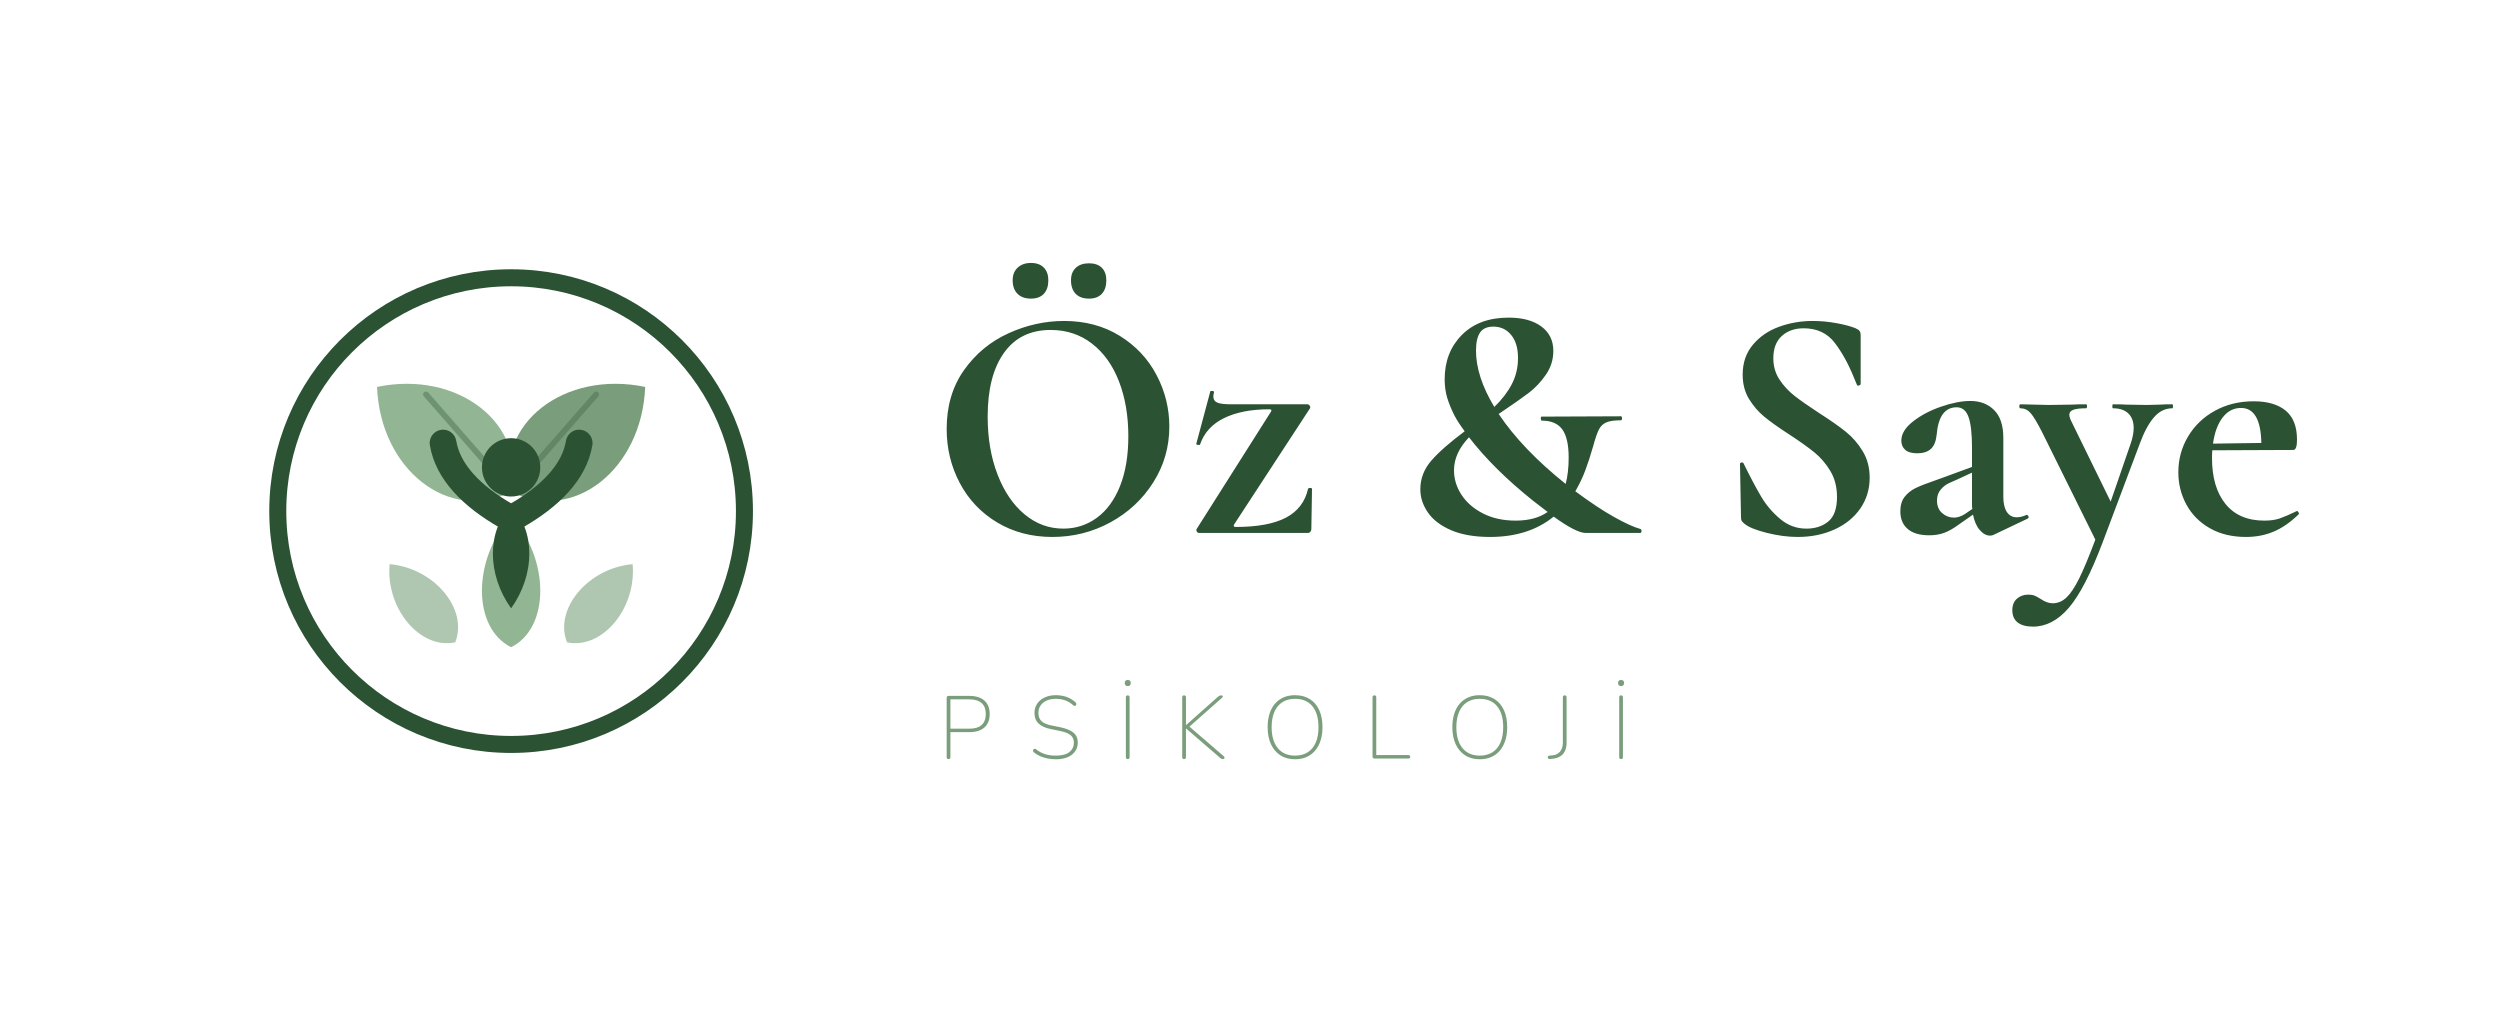
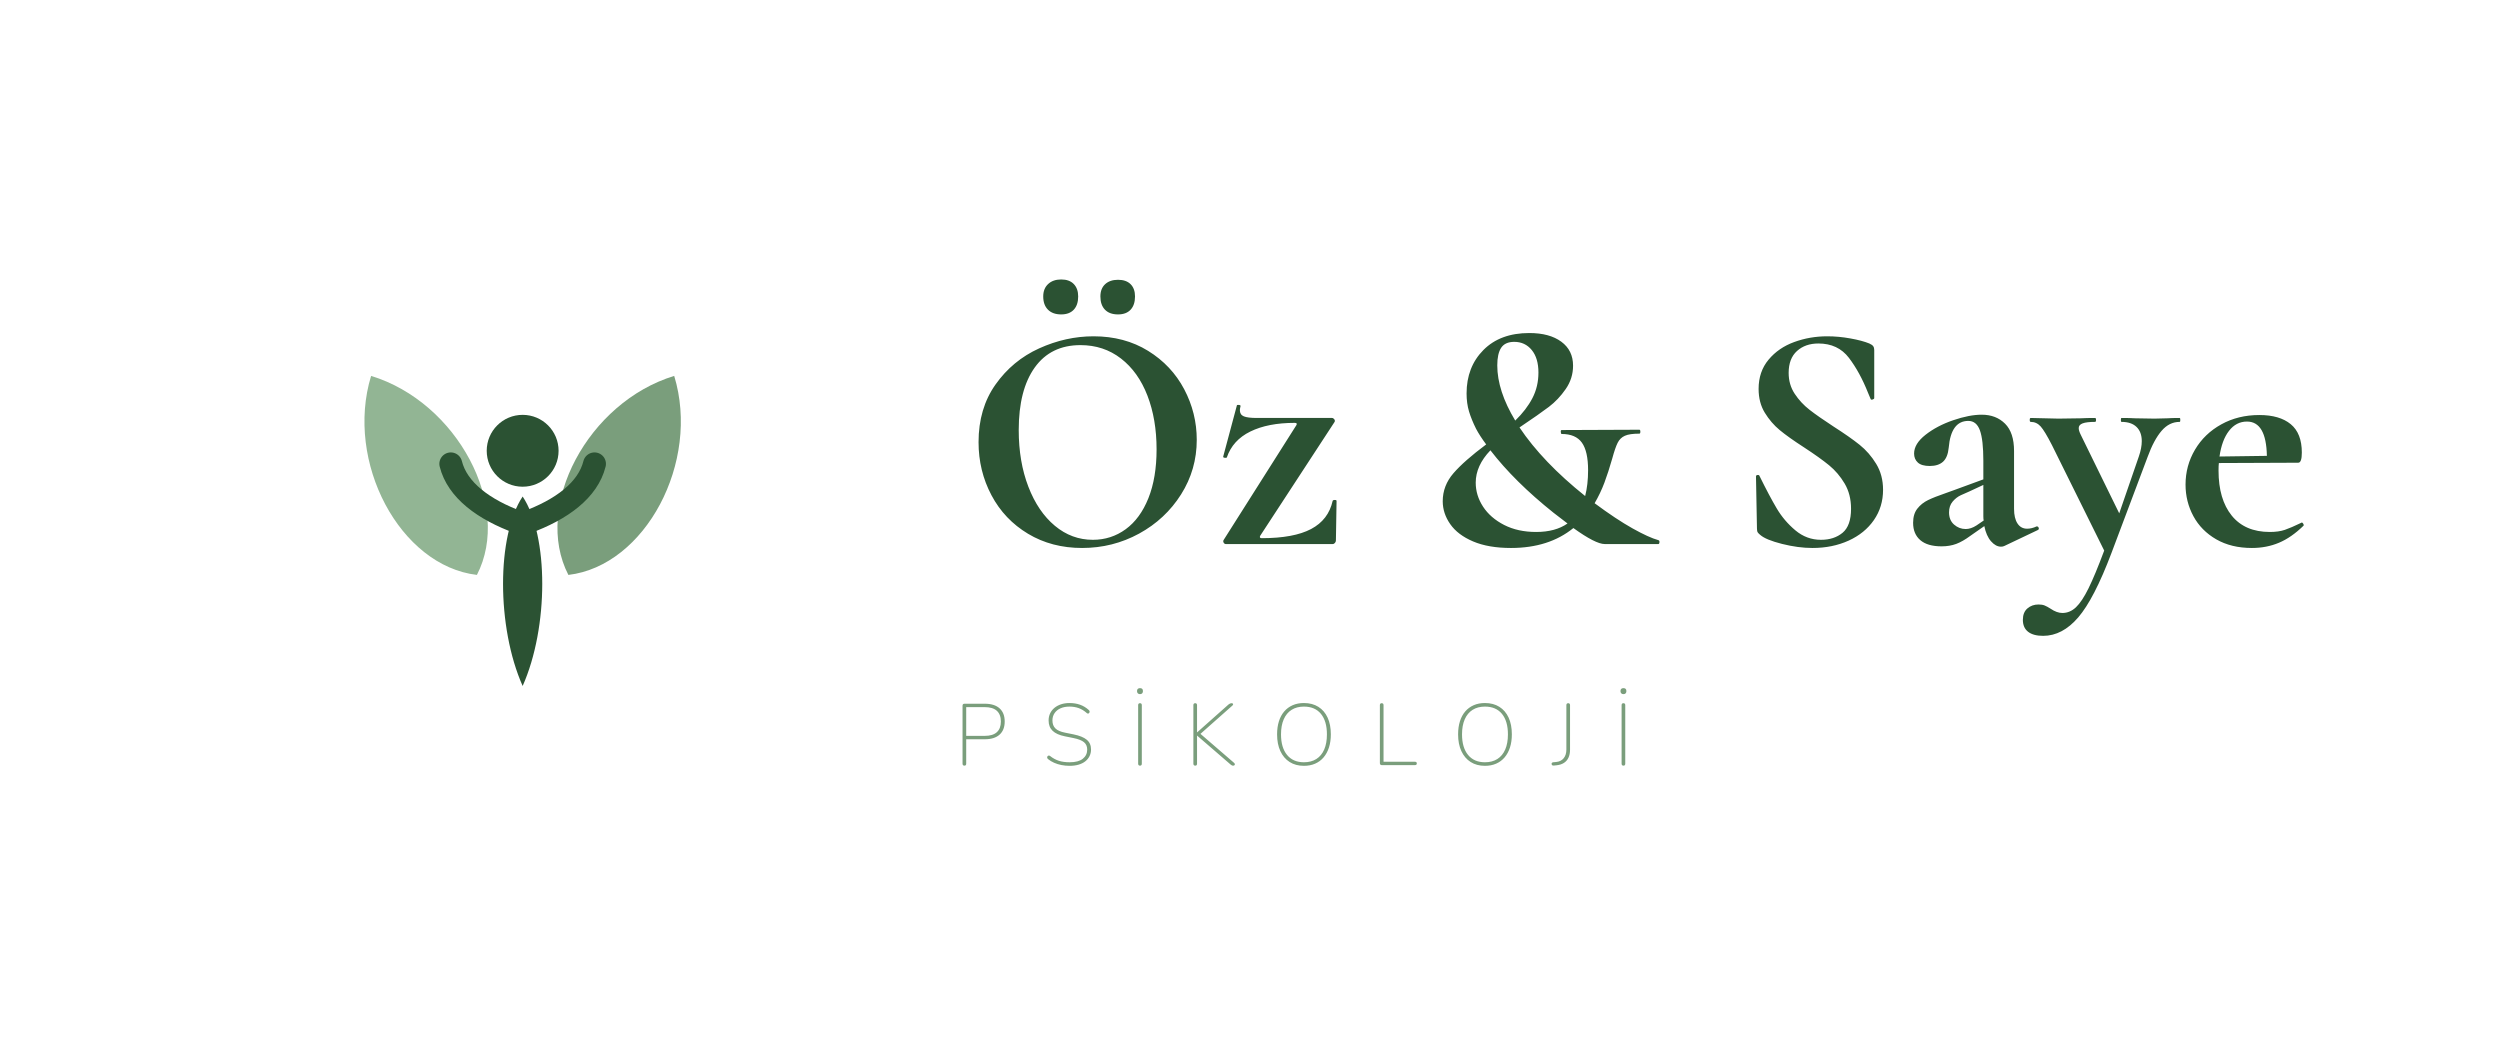
- <svg xmlns="http://www.w3.org/2000/svg" width="1125" height="460" viewBox="0 0 1125 460">
-   <g transform="translate(90 90) scale(1.09375)">
-     <circle cx="128" cy="128" r="96" stroke="#2B5233" stroke-width="7" fill="none" />
-     <path d="M128 120 C102 108 102 72 128 50 C154 72 154 108 128 120 Z" transform="rotate(-52 128 120)" fill="#92B594" />
-     <path d="M128 120 C102 108 102 72 128 50 C154 72 154 108 128 120 Z" transform="rotate(52 128 120)" fill="#7A9E7C" />
-     <path d="M128 120 L93 80" stroke="#2B5233" stroke-width="2.4" stroke-linecap="round" opacity="0.35" />
-     <path d="M128 120 L163 80" stroke="#2B5233" stroke-width="2.4" stroke-linecap="round" opacity="0.3" />
-     <path d="M105 182 C92 175 92 153 105 140 C118 153 118 175 105 182 Z" transform="rotate(-40 105 182)" fill="#AFC6B0" />
-     <path d="M151 182 C138 175 138 153 151 140 C164 153 164 175 151 182 Z" transform="rotate(40 151 182)" fill="#AFC6B0" />
-     <path d="M128 184 C112 176 112 148 128 130 C144 148 144 176 128 184 Z" fill="#92B594" />
-     <circle cx="128" cy="110" r="12" fill="#2B5233" />
-     <path d="M128 126 C118 136 118 154 128 168 C138 154 138 136 128 126 Z" fill="#2B5233" />
-     <path d="M126 130 C112 122 102 112 100 100" stroke="#2B5233" stroke-width="11" stroke-linecap="round" fill="none" />
-     <path d="M130 130 C144 122 154 112 156 100" stroke="#2B5233" stroke-width="11" stroke-linecap="round" fill="none" />
+ <svg xmlns="http://www.w3.org/2000/svg" width="1148" height="480" viewBox="0 0 1148 480">
+   <g transform="translate(90 90) scale(1.5)">
+     <path d="M0 0 C-13 -9 -13 -33 0 -46 C13 -33 13 -9 0 0 Z" fill="#92B594" transform="translate(86 116) rotate(-28) scale(1.5)" />
+     <path d="M0 0 C-13 -9 -13 -33 0 -46 C13 -33 13 -9 0 0 Z" fill="#7A9E7C" transform="translate(114 116) rotate(28) scale(1.5)" />
+     <circle cx="100" cy="78" r="11" fill="#2B5233" />
+     <path d="M100 92 C92 104 92 132 100 150 C108 132 108 104 100 92 Z" fill="#2B5233" />
+     <path d="M99 100 C88 96 80 90 78 82" stroke="#2B5233" stroke-width="7" stroke-linecap="round" fill="none" />
+     <path d="M101 100 C112 96 120 90 122 82" stroke="#2B5233" stroke-width="7" stroke-linecap="round" fill="none" />
  </g>
-   <path d="M54.9 1.8Q40.95 1.8 30.08 -4.72Q19.2 -11.25 13.28 -22.42Q7.35 -33.6 7.35 -46.8L7.35 -46.8Q7.35 -62.25 15.15 -73.27Q22.95 -84.3 35.17 -89.85Q47.4 -95.4 60.15 -95.4L60.15 -95.4Q74.4 -95.4 85.2 -88.72Q96 -82.05 101.78 -71.1Q107.55 -60.15 107.55 -47.85L107.55 -47.85Q107.55 -34.2 100.35 -22.8Q93.15 -11.4 81.08 -4.8Q69 1.8 54.9 1.8L54.9 1.8M59.85 -1.95Q68.25 -1.95 74.93 -6.82Q81.6 -11.7 85.35 -21.07Q89.1 -30.45 89.1 -43.5L89.1 -43.5Q89.1 -57.3 84.9 -68.17Q80.7 -79.05 72.75 -85.2Q64.8 -91.35 54.15 -91.35L54.15 -91.35Q40.5 -91.35 33.15 -81.07Q25.8 -70.8 25.8 -52.35L25.8 -52.35Q25.8 -37.8 30.23 -26.32Q34.65 -14.85 42.38 -8.4Q50.1 -1.95 59.85 -1.95L59.85 -1.95M45.3 -105.45Q41.4 -105.45 39.23 -107.62Q37.05 -109.8 37.05 -113.7L37.05 -113.7Q37.05 -117.3 39.3 -119.4Q41.55 -121.5 45.3 -121.5L45.3 -121.5Q49.05 -121.5 51.08 -119.4Q53.1 -117.3 53.1 -113.7L53.1 -113.7Q53.1 -109.8 51.08 -107.62Q49.05 -105.45 45.3 -105.45L45.3 -105.45M71.4 -105.45Q67.5 -105.45 65.4 -107.62Q63.3 -109.8 63.3 -113.7L63.3 -113.7Q63.3 -117.3 65.47 -119.32Q67.65 -121.35 71.4 -121.35L71.4 -121.35Q75.15 -121.35 77.18 -119.32Q79.2 -117.3 79.2 -113.7L79.2 -113.7Q79.2 -109.8 77.18 -107.62Q75.15 -105.45 71.4 -105.45L71.4 -105.45M153.3 -54.6Q153.9 -55.65 152.55 -55.65L152.55 -55.65Q140.25 -55.65 132.15 -51.67Q124.05 -47.7 121.35 -39.75L121.35 -39.75Q121.35 -39.6 120.75 -39.6L120.75 -39.6Q119.55 -39.6 119.7 -40.2L119.7 -40.2L126 -63.75Q126 -63.9 126.6 -63.9L126.6 -63.9Q127.8 -63.9 127.65 -63.3L127.65 -63.3Q127.35 -62.1 127.35 -61.5L127.35 -61.5Q127.35 -59.4 129.15 -58.65Q130.95 -57.9 135.15 -57.9L135.15 -57.9L169.65 -57.9Q170.25 -57.9 170.7 -57.3Q171.15 -56.7 170.85 -56.1L170.85 -56.1L136.65 -3.75Q136.2 -2.7 137.4 -2.7L137.4 -2.7Q152.1 -2.7 160.05 -6.9Q168 -11.1 169.95 -19.8L169.95 -19.8Q170.1 -20.25 170.93 -20.25Q171.75 -20.25 171.75 -19.8L171.75 -19.8L171.45 -1.65Q171.45 -1.05 171 -0.52Q170.55 0 169.95 0L169.95 0L120.9 0Q120.3 0 119.93 -0.6Q119.55 -1.2 119.85 -1.8L119.85 -1.8L153.3 -54.6M264.45 -78.75Q264.45 -85.35 261.38 -89.1Q258.3 -92.85 253.35 -92.85L253.35 -92.85Q249.15 -92.85 247.35 -90.15Q245.55 -87.45 245.55 -82.05L245.55 -82.05Q245.55 -70.35 253.8 -56.7L253.8 -56.7Q258.9 -61.65 261.67 -66.97Q264.45 -72.3 264.45 -78.75L264.45 -78.75M220.5 -19.65Q220.5 -26.85 225.45 -32.55Q230.4 -38.25 240.45 -45.75L240.45 -45.75Q237.45 -49.8 235.8 -52.95L235.8 -52.95Q233.7 -57.15 232.57 -60.9Q231.45 -64.65 231.45 -69.15L231.45 -69.15Q231.45 -81.3 239.18 -89.1Q246.9 -96.9 260.25 -96.9L260.25 -96.9Q269.55 -96.9 274.95 -92.92Q280.35 -88.95 280.35 -81.9L280.35 -81.9Q280.35 -76.05 276.97 -71.17Q273.6 -66.3 269.25 -63Q264.9 -59.7 255.75 -53.55L255.75 -53.55Q266.4 -37.65 285.9 -22.05L285.9 -22.05Q287.25 -27.3 287.25 -33.9L287.25 -33.9Q287.25 -42.6 284.4 -46.57Q281.55 -50.55 275.1 -50.55L275.1 -50.55Q274.8 -50.55 274.72 -51.45Q274.65 -52.35 275.1 -52.35L275.1 -52.35L310.8 -52.5Q311.25 -52.5 311.25 -51.6Q311.25 -50.7 310.8 -50.7L310.8 -50.7Q306.3 -50.7 304.13 -49.72Q301.95 -48.75 300.83 -46.5Q299.7 -44.25 298.35 -39.3L298.35 -39.3Q296.55 -33 294.75 -28.2Q292.95 -23.4 290.25 -18.75L290.25 -18.75Q300.15 -11.4 307.65 -7.2Q315.15 -3 319.5 -1.8L319.5 -1.8Q320.1 -1.65 320.02 -0.82Q319.95 0 319.5 0L319.5 0L294.9 0Q290.7 0 280.5 -7.35L280.5 -7.35Q269.25 1.8 251.85 1.8L251.85 1.8Q241.5 1.8 234.45 -1.2Q227.4 -4.2 223.95 -9.15Q220.5 -14.1 220.5 -19.65L220.5 -19.65M235.65 -28.2Q235.65 -22.35 239.02 -17.17Q242.4 -12 248.7 -8.77Q255 -5.55 263.4 -5.55L263.4 -5.55Q272.25 -5.55 277.8 -9.45L277.8 -9.45L271.35 -14.4Q253.5 -28.65 242.4 -43.05L242.4 -43.05Q235.65 -36 235.65 -28.2L235.65 -28.2M379.35 -78.6Q379.35 -73.2 382.13 -69Q384.9 -64.8 388.95 -61.65Q393 -58.5 399.9 -54L399.9 -54Q407.4 -49.2 411.9 -45.6Q416.4 -42 419.55 -36.82Q422.7 -31.65 422.7 -24.9L422.7 -24.9Q422.7 -17.1 418.5 -11.02Q414.3 -4.95 406.88 -1.57Q399.45 1.8 390.3 1.8L390.3 1.8Q383.7 1.8 376.28 -0.07Q368.85 -1.95 366.3 -4.2L366.3 -4.2Q365.55 -4.8 365.18 -5.32Q364.8 -5.85 364.8 -7.05L364.8 -7.05L364.35 -30.9L364.35 -31.05Q364.35 -31.65 365.1 -31.72Q365.85 -31.8 366 -31.2L366 -31.2Q370.5 -22.05 373.88 -16.35Q377.25 -10.65 382.43 -6.3Q387.6 -1.95 394.2 -1.95L394.2 -1.95Q400.2 -1.95 404.1 -5.17Q408 -8.4 408 -16.2L408 -16.2Q408 -22.8 405.08 -27.75Q402.15 -32.7 397.95 -36.15Q393.75 -39.6 386.4 -44.4L386.4 -44.4Q379.2 -49.05 375.23 -52.35Q371.25 -55.65 368.4 -60.3Q365.55 -64.95 365.55 -71.25L365.55 -71.25Q365.55 -79.2 370.13 -84.67Q374.7 -90.15 381.9 -92.77Q389.1 -95.4 397.05 -95.4L397.05 -95.4Q402.3 -95.4 407.7 -94.42Q413.1 -93.45 416.4 -92.1L416.4 -92.1Q417.75 -91.5 418.2 -90.82Q418.65 -90.15 418.65 -89.1L418.65 -89.1L418.65 -67.05Q418.65 -66.6 417.9 -66.37Q417.15 -66.15 417 -66.6L417 -66.6L415.8 -69.45Q412.05 -78.9 407.03 -85.5Q402 -92.1 393 -92.1L393 -92.1Q387 -92.1 383.18 -88.65Q379.35 -85.2 379.35 -78.6L379.35 -78.6M478.35 0.9Q477.75 1.2 476.85 1.2L476.85 1.2Q474.45 1.2 472.28 -1.27Q470.1 -3.75 469.2 -8.25L469.2 -8.25L462.75 -3.75Q459.3 -1.2 456.3 -0.07Q453.3 1.05 449.55 1.05L449.55 1.05Q443.1 1.05 439.8 -1.8Q436.5 -4.65 436.5 -9.75L436.5 -9.75Q436.5 -13.8 438.45 -16.27Q440.4 -18.75 443.33 -20.17Q446.25 -21.6 451.5 -23.4L451.5 -23.4L455.25 -24.75L468.75 -29.7L468.75 -38.25Q468.75 -47.85 467.18 -52.2Q465.6 -56.55 461.85 -56.55L461.85 -56.55Q453.9 -56.55 452.85 -44.25L452.85 -44.25Q452.4 -39.75 450.23 -37.8Q448.05 -35.85 444.15 -35.85L444.15 -35.85Q440.4 -35.85 438.68 -37.42Q436.95 -39 436.95 -41.55L436.95 -41.55Q436.95 -46.05 442.2 -50.17Q447.45 -54.3 454.88 -56.85Q462.3 -59.4 468 -59.4L468 -59.4Q474.6 -59.4 478.73 -55.27Q482.85 -51.15 482.85 -42.75L482.85 -42.75L482.85 -16.2Q482.85 -11.85 484.43 -9.45Q486 -7.05 488.85 -7.05L488.85 -7.05Q490.95 -7.05 493.2 -8.1L493.2 -8.1L493.35 -8.1Q493.95 -8.1 494.18 -7.42Q494.4 -6.75 493.8 -6.45L493.8 -6.45L478.35 0.9M453 -14.55Q453 -10.95 455.33 -8.92Q457.65 -6.9 460.65 -6.9L460.65 -6.9Q463.05 -6.9 465.6 -8.55L465.6 -8.55L468.9 -10.8Q468.75 -11.55 468.75 -12.75L468.75 -12.75L468.75 -27.15L462.3 -24.15Q460.5 -23.4 458.4 -22.42Q456.3 -21.45 454.65 -19.5Q453 -17.55 453 -14.55L453 -14.55M558.9 -57.9Q559.2 -57.9 559.2 -57Q559.2 -56.1 558.9 -56.1L558.9 -56.1Q554.1 -56.1 550.58 -51.97Q547.05 -47.85 544.2 -40.05L544.2 -40.05L527.55 4.2Q519.6 25.2 512.33 33.67Q505.05 42.15 496.2 42.15L496.2 42.15Q491.7 42.15 489.3 40.28Q486.9 38.4 486.9 34.8L486.9 34.8Q486.9 31.35 489 29.55Q491.1 27.75 494.1 27.75L494.1 27.75Q495.75 27.75 496.88 28.2Q498 28.65 499.65 29.7L499.65 29.7Q502.5 31.65 505.05 31.65L505.05 31.65Q508.5 31.65 511.28 29.03Q514.05 26.4 517.05 20.33Q520.05 14.25 524.25 3L524.25 3L500.25 -45.45Q496.95 -51.9 495.08 -54Q493.2 -56.1 490.5 -56.1L490.5 -56.1Q490.05 -56.1 490.05 -57Q490.05 -57.9 490.5 -57.9L490.5 -57.9L503.25 -57.6L513.6 -57.75Q516 -57.9 520.05 -57.9L520.05 -57.9Q520.5 -57.9 520.5 -57Q520.5 -56.1 520.05 -56.1L520.05 -56.1Q516.15 -56.1 514.35 -55.42Q512.55 -54.75 512.55 -53.25L512.55 -53.25Q512.55 -52.05 513.45 -50.25L513.45 -50.25L531.15 -14.1L540.15 -40.2Q541.5 -44.1 541.5 -47.25L541.5 -47.25Q541.5 -51.45 539.1 -53.77Q536.7 -56.1 532.2 -56.1L532.2 -56.1Q531.9 -56.1 531.9 -57Q531.9 -57.9 532.2 -57.9L532.2 -57.9Q536.25 -57.9 538.35 -57.75L538.35 -57.75L547.35 -57.6L553.35 -57.75Q555.15 -57.9 558.9 -57.9L558.9 -57.9M592.05 1.8Q582.6 1.8 575.7 -2.17Q568.8 -6.15 565.2 -12.82Q561.6 -19.5 561.6 -27.3L561.6 -27.3Q561.6 -36 565.95 -43.35Q570.3 -50.7 578.03 -54.97Q585.75 -59.25 595.5 -59.25L595.5 -59.25Q604.8 -59.25 609.9 -55.05Q615 -50.85 615 -42L615 -42Q615 -37.35 613.35 -37.35L613.35 -37.35L576.9 -37.2Q576.75 -36 576.75 -33.75L576.75 -33.75Q576.75 -20.55 582.82 -13.05Q588.9 -5.55 600.3 -5.55L600.3 -5.55Q604.35 -5.55 607.2 -6.52Q610.05 -7.5 614.7 -9.75L614.7 -9.75L615 -9.9Q615.3 -9.9 615.67 -9.3Q616.05 -8.7 615.75 -8.4L615.75 -8.4Q610.2 -3 604.5 -0.6Q598.8 1.8 592.05 1.8L592.05 1.8M577.2 -40.2L598.95 -40.5Q598.65 -56.25 589.8 -56.25L589.8 -56.25Q584.85 -56.25 581.55 -51.97Q578.25 -47.7 577.2 -40.2L577.2 -40.2" fill="#2B5233" transform="translate(418.65 239.83)" />
-   <path d="M4.68 0.24L4.68 0.24Q4.28 0.24 4.06 0Q3.84 -0.24 3.84 -0.64L3.84 -0.64L3.84 -27.32Q3.84 -27.76 4.08 -27.98Q4.32 -28.2 4.72 -28.2L4.72 -28.2L14.04 -28.2Q18.48 -28.2 20.84 -26.08Q23.2 -23.96 23.2 -20.04L23.2 -20.04Q23.2 -16.12 20.84 -14Q18.48 -11.88 14.04 -11.88L14.04 -11.88L5.52 -11.88L5.52 -0.64Q5.52 -0.24 5.32 0Q5.12 0.24 4.68 0.24M5.52 -26.64L5.52 -13.44L14 -13.44Q17.72 -13.44 19.58 -15.12Q21.44 -16.8 21.44 -20.04L21.44 -20.04Q21.44 -23.28 19.58 -24.96Q17.72 -26.64 14 -26.64L14 -26.64L5.52 -26.64 M53.04 0.32L53.04 0.32Q51.04 0.32 49.24 -0.04Q47.44 -0.4 45.9 -1.08Q44.36 -1.76 43.12 -2.76L43.12 -2.76Q42.84 -3 42.74 -3.28Q42.64 -3.56 42.74 -3.82Q42.84 -4.08 43.04 -4.24Q43.24 -4.4 43.52 -4.4Q43.8 -4.4 44.08 -4.16L44.08 -4.16Q45.96 -2.68 48.06 -2Q50.16 -1.32 53.04 -1.32L53.04 -1.32Q57.04 -1.32 59.06 -2.92Q61.08 -4.52 61.08 -7.16L61.08 -7.16Q61.08 -9.32 59.6 -10.54Q58.12 -11.76 54.76 -12.44L54.76 -12.44L50.8 -13.24Q47.04 -14 45.2 -15.76Q43.36 -17.52 43.36 -20.52L43.36 -20.52Q43.36 -22.32 44.06 -23.78Q44.76 -25.24 46.04 -26.3Q47.32 -27.36 49.08 -27.94Q50.84 -28.52 52.96 -28.52L52.96 -28.52Q55.6 -28.52 57.8 -27.74Q60 -26.96 61.8 -25.32L61.8 -25.32Q62.08 -25.08 62.16 -24.78Q62.24 -24.48 62.14 -24.22Q62.04 -23.96 61.86 -23.82Q61.68 -23.68 61.4 -23.68Q61.12 -23.68 60.84 -23.96L60.84 -23.96Q59.12 -25.48 57.2 -26.18Q55.28 -26.88 52.96 -26.88L52.96 -26.88Q50.6 -26.88 48.84 -26.1Q47.08 -25.32 46.1 -23.88Q45.12 -22.44 45.12 -20.52L45.12 -20.52Q45.12 -18.2 46.48 -16.86Q47.84 -15.52 50.88 -14.92L50.88 -14.92L54.84 -14.12Q58.92 -13.28 60.88 -11.66Q62.84 -10.04 62.84 -7.2L62.84 -7.2Q62.84 -5.52 62.16 -4.14Q61.48 -2.76 60.22 -1.76Q58.96 -0.76 57.14 -0.22Q55.32 0.32 53.04 0.32 M85.32 0.24L85.32 0.24Q84.92 0.24 84.7 0Q84.48 -0.24 84.48 -0.64L84.48 -0.64L84.48 -27.56Q84.48 -28 84.7 -28.22Q84.92 -28.44 85.32 -28.44L85.32 -28.44Q85.72 -28.44 85.94 -28.22Q86.16 -28 86.16 -27.56L86.16 -27.56L86.16 -0.64Q86.16 -0.24 85.96 0Q85.76 0.24 85.32 0.24M85.32 -32.6L85.32 -32.6Q84.68 -32.6 84.32 -32.98Q83.96 -33.36 83.96 -34L83.96 -34Q83.96 -34.68 84.32 -35.02Q84.68 -35.36 85.32 -35.36L85.32 -35.36Q86 -35.36 86.34 -35.02Q86.68 -34.68 86.68 -34L86.68 -34Q86.68 -33.36 86.34 -32.98Q86 -32.6 85.32 -32.6 M110.68 0.24L110.68 0.24Q110.28 0.24 110.06 0Q109.84 -0.24 109.84 -0.64L109.84 -0.64L109.84 -27.56Q109.84 -28 110.06 -28.22Q110.28 -28.44 110.68 -28.44L110.68 -28.44Q111.08 -28.44 111.3 -28.22Q111.52 -28 111.52 -27.56L111.52 -27.56L111.52 -15.08L111.6 -15.08L125.96 -27.84Q126.36 -28.16 126.68 -28.3Q127 -28.44 127.32 -28.44L127.32 -28.44Q127.72 -28.44 127.92 -28.28Q128.12 -28.12 128.08 -27.86Q128.04 -27.6 127.72 -27.32L127.72 -27.32L112.32 -13.68L112.4 -14.96L128.44 -1.12Q128.84 -0.8 128.88 -0.48Q128.92 -0.16 128.7 0.04Q128.48 0.24 128.08 0.24L128.08 0.24Q127.76 0.24 127.48 0.1Q127.2 -0.04 126.88 -0.32L126.88 -0.32L111.6 -13.52L111.52 -13.52L111.52 -0.64Q111.52 -0.24 111.32 0Q111.12 0.24 110.68 0.24 M160.6 0.32L160.6 0.32Q156.8 0.32 154.04 -1.44Q151.28 -3.2 149.78 -6.44Q148.28 -9.68 148.28 -14.12L148.28 -14.12Q148.28 -17.48 149.12 -20.14Q149.96 -22.8 151.56 -24.66Q153.16 -26.52 155.44 -27.52Q157.72 -28.52 160.6 -28.52L160.6 -28.52Q164.44 -28.52 167.22 -26.78Q170 -25.04 171.48 -21.82Q172.96 -18.6 172.96 -14.16L172.96 -14.16Q172.96 -10.8 172.1 -8.12Q171.24 -5.44 169.64 -3.56Q168.04 -1.68 165.76 -0.68Q163.48 0.32 160.6 0.32M160.6 -1.32L160.6 -1.32Q163.96 -1.32 166.32 -2.82Q168.68 -4.32 169.92 -7.18Q171.16 -10.04 171.16 -14.12L171.16 -14.12Q171.16 -20.2 168.42 -23.54Q165.68 -26.88 160.6 -26.88L160.6 -26.88Q157.28 -26.88 154.92 -25.38Q152.56 -23.88 151.32 -21.02Q150.08 -18.16 150.08 -14.12L150.08 -14.12Q150.08 -8.08 152.84 -4.7Q155.6 -1.32 160.6 -1.32 M211.56 0L196.36 0Q195.96 0 195.72 -0.24Q195.48 -0.48 195.48 -0.88L195.48 -0.88L195.48 -27.56Q195.48 -28 195.7 -28.22Q195.92 -28.44 196.32 -28.44L196.32 -28.44Q196.72 -28.44 196.94 -28.22Q197.16 -28 197.16 -27.56L197.16 -27.56L197.16 -1.56L211.56 -1.56Q212 -1.56 212.22 -1.36Q212.44 -1.16 212.44 -0.8L212.44 -0.8Q212.44 -0.4 212.22 -0.2Q212 0 211.56 0L211.56 0 M243.72 0.32L243.72 0.32Q239.92 0.32 237.16 -1.44Q234.4 -3.2 232.9 -6.44Q231.4 -9.68 231.4 -14.12L231.4 -14.12Q231.4 -17.48 232.24 -20.14Q233.08 -22.8 234.68 -24.66Q236.28 -26.52 238.56 -27.52Q240.84 -28.52 243.72 -28.52L243.72 -28.52Q247.56 -28.52 250.34 -26.78Q253.12 -25.04 254.6 -21.82Q256.08 -18.6 256.08 -14.16L256.08 -14.16Q256.08 -10.8 255.22 -8.12Q254.36 -5.44 252.76 -3.56Q251.16 -1.68 248.88 -0.68Q246.6 0.32 243.72 0.32M243.72 -1.32L243.72 -1.32Q247.08 -1.32 249.44 -2.82Q251.8 -4.32 253.04 -7.18Q254.28 -10.04 254.28 -14.12L254.28 -14.12Q254.28 -20.2 251.54 -23.54Q248.8 -26.88 243.72 -26.88L243.72 -26.88Q240.4 -26.88 238.04 -25.38Q235.68 -23.88 234.44 -21.02Q233.2 -18.16 233.2 -14.12L233.2 -14.12Q233.2 -8.08 235.96 -4.7Q238.72 -1.32 243.72 -1.32 M276.52 0.08L275.24 0.2Q274.8 0.24 274.56 -0.02Q274.32 -0.28 274.32 -0.6L274.32 -0.6Q274.32 -0.84 274.5 -1.06Q274.68 -1.28 275.08 -1.32L275.08 -1.32L276.4 -1.44Q278.64 -1.64 279.88 -3.16Q281.12 -4.68 281.12 -7.16L281.12 -7.16L281.12 -27.56Q281.12 -28 281.34 -28.22Q281.56 -28.44 281.96 -28.44L281.96 -28.44Q282.36 -28.44 282.58 -28.22Q282.8 -28 282.8 -27.56L282.8 -27.56L282.8 -7.08Q282.8 -4.96 282.08 -3.42Q281.36 -1.88 279.96 -1Q278.56 -0.12 276.52 0.08L276.52 0.08 M307.32 0.24L307.32 0.24Q306.92 0.24 306.7 0Q306.48 -0.24 306.48 -0.64L306.48 -0.64L306.48 -27.56Q306.48 -28 306.7 -28.22Q306.92 -28.44 307.32 -28.44L307.32 -28.44Q307.72 -28.44 307.94 -28.22Q308.16 -28 308.16 -27.56L308.16 -27.56L308.16 -0.64Q308.16 -0.24 307.96 0Q307.76 0.24 307.32 0.24M307.32 -32.6L307.32 -32.6Q306.68 -32.6 306.32 -32.98Q305.96 -33.36 305.96 -34L305.96 -34Q305.96 -34.68 306.32 -35.02Q306.68 -35.36 307.32 -35.36L307.32 -35.36Q308 -35.36 308.34 -35.02Q308.68 -34.68 308.68 -34L308.68 -34Q308.68 -33.36 308.34 -32.98Q308 -32.6 307.32 -32.6" fill="#7A9E7C" transform="translate(422.16 341.35)" />
+   <path d="M54.9 1.8Q40.95 1.8 30.08 -4.72Q19.2 -11.25 13.28 -22.42Q7.35 -33.6 7.35 -46.8L7.35 -46.8Q7.35 -62.25 15.15 -73.27Q22.95 -84.3 35.17 -89.85Q47.4 -95.4 60.15 -95.4L60.15 -95.4Q74.4 -95.4 85.2 -88.72Q96 -82.05 101.78 -71.1Q107.55 -60.15 107.55 -47.85L107.55 -47.85Q107.55 -34.2 100.35 -22.8Q93.15 -11.4 81.08 -4.8Q69 1.8 54.9 1.8L54.9 1.8M59.85 -1.95Q68.25 -1.95 74.93 -6.82Q81.6 -11.7 85.35 -21.07Q89.1 -30.45 89.1 -43.5L89.1 -43.5Q89.1 -57.3 84.9 -68.17Q80.7 -79.05 72.75 -85.2Q64.8 -91.35 54.15 -91.35L54.15 -91.35Q40.5 -91.35 33.15 -81.07Q25.8 -70.8 25.8 -52.35L25.8 -52.35Q25.8 -37.8 30.23 -26.32Q34.65 -14.85 42.38 -8.4Q50.1 -1.95 59.85 -1.95L59.85 -1.95M45.3 -105.45Q41.4 -105.45 39.23 -107.62Q37.05 -109.8 37.05 -113.7L37.05 -113.7Q37.05 -117.3 39.3 -119.4Q41.55 -121.5 45.3 -121.5L45.3 -121.5Q49.05 -121.5 51.08 -119.4Q53.1 -117.3 53.1 -113.7L53.1 -113.7Q53.1 -109.8 51.08 -107.62Q49.05 -105.45 45.3 -105.45L45.3 -105.45M71.4 -105.45Q67.5 -105.45 65.4 -107.62Q63.3 -109.8 63.3 -113.7L63.3 -113.7Q63.3 -117.3 65.47 -119.32Q67.65 -121.35 71.4 -121.35L71.4 -121.35Q75.15 -121.35 77.18 -119.32Q79.2 -117.3 79.2 -113.7L79.2 -113.7Q79.2 -109.8 77.18 -107.62Q75.15 -105.45 71.4 -105.45L71.4 -105.45 M153.3 -54.6Q153.9 -55.65 152.55 -55.65L152.55 -55.65Q140.25 -55.65 132.15 -51.67Q124.05 -47.7 121.35 -39.75L121.35 -39.75Q121.35 -39.6 120.75 -39.6L120.75 -39.6Q119.55 -39.6 119.7 -40.2L119.7 -40.2L126 -63.75Q126 -63.9 126.6 -63.9L126.6 -63.9Q127.8 -63.9 127.65 -63.3L127.65 -63.3Q127.35 -62.1 127.35 -61.5L127.35 -61.5Q127.35 -59.4 129.15 -58.65Q130.95 -57.9 135.15 -57.9L135.15 -57.9L169.65 -57.9Q170.25 -57.9 170.7 -57.3Q171.15 -56.7 170.85 -56.1L170.85 -56.1L136.65 -3.75Q136.2 -2.7 137.4 -2.7L137.4 -2.7Q152.1 -2.7 160.05 -6.9Q168 -11.1 169.95 -19.8L169.95 -19.8Q170.1 -20.25 170.93 -20.25Q171.75 -20.25 171.75 -19.8L171.75 -19.8L171.45 -1.65Q171.45 -1.05 171 -0.52Q170.55 0 169.95 0L169.95 0L120.9 0Q120.3 0 119.93 -0.6Q119.55 -1.2 119.85 -1.8L119.85 -1.8L153.3 -54.6  M264.45 -78.75Q264.45 -85.35 261.38 -89.1Q258.3 -92.85 253.35 -92.85L253.35 -92.85Q249.15 -92.85 247.35 -90.15Q245.55 -87.45 245.55 -82.05L245.55 -82.05Q245.55 -70.35 253.8 -56.7L253.8 -56.7Q258.9 -61.65 261.67 -66.97Q264.45 -72.3 264.45 -78.75L264.45 -78.75M220.5 -19.65Q220.5 -26.85 225.45 -32.55Q230.4 -38.25 240.45 -45.75L240.45 -45.75Q237.45 -49.8 235.8 -52.95L235.8 -52.95Q233.7 -57.15 232.57 -60.9Q231.45 -64.65 231.45 -69.15L231.45 -69.15Q231.45 -81.3 239.18 -89.1Q246.9 -96.9 260.25 -96.9L260.25 -96.9Q269.55 -96.9 274.95 -92.92Q280.35 -88.95 280.35 -81.9L280.35 -81.9Q280.35 -76.05 276.97 -71.17Q273.6 -66.3 269.25 -63Q264.9 -59.7 255.75 -53.55L255.75 -53.55Q266.4 -37.65 285.9 -22.05L285.9 -22.05Q287.25 -27.3 287.25 -33.9L287.25 -33.9Q287.25 -42.6 284.4 -46.57Q281.55 -50.55 275.1 -50.55L275.1 -50.55Q274.8 -50.55 274.72 -51.45Q274.65 -52.35 275.1 -52.35L275.1 -52.35L310.8 -52.5Q311.25 -52.5 311.25 -51.6Q311.25 -50.7 310.8 -50.7L310.8 -50.7Q306.3 -50.7 304.13 -49.72Q301.95 -48.75 300.83 -46.5Q299.7 -44.25 298.35 -39.3L298.35 -39.3Q296.55 -33 294.75 -28.2Q292.95 -23.4 290.25 -18.75L290.25 -18.75Q300.15 -11.4 307.65 -7.2Q315.15 -3 319.5 -1.8L319.5 -1.8Q320.1 -1.65 320.02 -0.82Q319.95 0 319.5 0L319.5 0L294.9 0Q290.7 0 280.5 -7.35L280.5 -7.35Q269.25 1.8 251.85 1.8L251.85 1.8Q241.5 1.8 234.45 -1.2Q227.4 -4.2 223.95 -9.15Q220.5 -14.1 220.5 -19.65L220.5 -19.65M235.65 -28.2Q235.65 -22.35 239.02 -17.17Q242.4 -12 248.7 -8.77Q255 -5.55 263.4 -5.55L263.4 -5.55Q272.25 -5.55 277.8 -9.45L277.8 -9.45L271.35 -14.4Q253.5 -28.65 242.4 -43.05L242.4 -43.05Q235.65 -36 235.65 -28.2L235.65 -28.2  M379.35 -78.6Q379.35 -73.2 382.13 -69Q384.9 -64.8 388.95 -61.65Q393 -58.5 399.9 -54L399.9 -54Q407.4 -49.2 411.9 -45.6Q416.4 -42 419.55 -36.82Q422.7 -31.65 422.7 -24.9L422.7 -24.9Q422.7 -17.1 418.5 -11.02Q414.3 -4.95 406.88 -1.57Q399.45 1.8 390.3 1.8L390.3 1.8Q383.7 1.8 376.28 -0.07Q368.85 -1.95 366.3 -4.2L366.3 -4.2Q365.55 -4.8 365.18 -5.32Q364.8 -5.85 364.8 -7.05L364.8 -7.05L364.35 -30.9L364.35 -31.05Q364.35 -31.65 365.1 -31.72Q365.85 -31.8 366 -31.2L366 -31.2Q370.5 -22.05 373.88 -16.35Q377.25 -10.65 382.43 -6.3Q387.6 -1.95 394.2 -1.95L394.2 -1.95Q400.2 -1.95 404.1 -5.17Q408 -8.4 408 -16.2L408 -16.2Q408 -22.8 405.08 -27.75Q402.15 -32.7 397.95 -36.15Q393.75 -39.6 386.4 -44.4L386.4 -44.4Q379.2 -49.05 375.23 -52.35Q371.25 -55.65 368.4 -60.3Q365.55 -64.95 365.55 -71.25L365.55 -71.25Q365.55 -79.2 370.13 -84.67Q374.7 -90.15 381.9 -92.77Q389.1 -95.4 397.05 -95.4L397.05 -95.4Q402.3 -95.4 407.7 -94.42Q413.1 -93.45 416.4 -92.1L416.4 -92.1Q417.75 -91.5 418.2 -90.82Q418.65 -90.15 418.65 -89.1L418.65 -89.1L418.65 -67.05Q418.65 -66.6 417.9 -66.37Q417.15 -66.15 417 -66.6L417 -66.6L415.8 -69.45Q412.05 -78.9 407.03 -85.5Q402 -92.1 393 -92.1L393 -92.1Q387 -92.1 383.18 -88.65Q379.35 -85.2 379.35 -78.6L379.35 -78.6 M478.35 0.9Q477.75 1.2 476.85 1.2L476.85 1.2Q474.45 1.2 472.28 -1.27Q470.1 -3.75 469.2 -8.25L469.2 -8.25L462.75 -3.75Q459.3 -1.2 456.3 -0.07Q453.3 1.05 449.55 1.05L449.55 1.05Q443.1 1.05 439.8 -1.8Q436.5 -4.65 436.5 -9.75L436.5 -9.75Q436.5 -13.8 438.45 -16.27Q440.4 -18.75 443.33 -20.17Q446.25 -21.6 451.5 -23.4L451.5 -23.4L455.25 -24.75L468.75 -29.7L468.75 -38.25Q468.75 -47.85 467.18 -52.2Q465.6 -56.55 461.85 -56.55L461.85 -56.55Q453.9 -56.55 452.85 -44.25L452.85 -44.25Q452.4 -39.75 450.23 -37.8Q448.05 -35.85 444.15 -35.85L444.15 -35.85Q440.4 -35.85 438.68 -37.42Q436.95 -39 436.95 -41.55L436.95 -41.55Q436.95 -46.05 442.2 -50.17Q447.45 -54.3 454.88 -56.85Q462.3 -59.4 468 -59.4L468 -59.4Q474.6 -59.4 478.73 -55.27Q482.85 -51.15 482.85 -42.75L482.85 -42.75L482.85 -16.2Q482.85 -11.85 484.43 -9.45Q486 -7.05 488.85 -7.05L488.85 -7.05Q490.95 -7.05 493.2 -8.1L493.2 -8.1L493.35 -8.1Q493.95 -8.1 494.18 -7.42Q494.4 -6.75 493.8 -6.45L493.8 -6.45L478.35 0.9M453 -14.55Q453 -10.95 455.33 -8.92Q457.65 -6.9 460.65 -6.9L460.65 -6.9Q463.05 -6.9 465.6 -8.55L465.6 -8.55L468.9 -10.8Q468.75 -11.55 468.75 -12.75L468.75 -12.75L468.75 -27.15L462.3 -24.15Q460.5 -23.4 458.4 -22.42Q456.3 -21.45 454.65 -19.5Q453 -17.55 453 -14.55L453 -14.55 M558.9 -57.9Q559.2 -57.9 559.2 -57Q559.2 -56.1 558.9 -56.1L558.9 -56.1Q554.1 -56.1 550.58 -51.97Q547.05 -47.85 544.2 -40.05L544.2 -40.05L527.55 4.2Q519.6 25.2 512.33 33.67Q505.05 42.15 496.2 42.15L496.2 42.15Q491.7 42.15 489.3 40.28Q486.9 38.4 486.9 34.8L486.9 34.8Q486.9 31.35 489 29.55Q491.1 27.75 494.1 27.75L494.1 27.75Q495.75 27.75 496.88 28.2Q498 28.65 499.65 29.7L499.65 29.7Q502.5 31.65 505.05 31.65L505.05 31.65Q508.5 31.65 511.28 29.03Q514.05 26.4 517.05 20.33Q520.05 14.25 524.25 3L524.25 3L500.25 -45.45Q496.95 -51.9 495.08 -54Q493.2 -56.1 490.5 -56.1L490.5 -56.1Q490.05 -56.1 490.05 -57Q490.05 -57.9 490.5 -57.9L490.5 -57.9L503.25 -57.6L513.6 -57.75Q516 -57.9 520.05 -57.9L520.05 -57.9Q520.5 -57.9 520.5 -57Q520.5 -56.1 520.05 -56.1L520.05 -56.1Q516.15 -56.1 514.35 -55.42Q512.55 -54.75 512.55 -53.25L512.55 -53.25Q512.55 -52.05 513.45 -50.25L513.45 -50.25L531.15 -14.1L540.15 -40.2Q541.5 -44.1 541.5 -47.25L541.5 -47.25Q541.5 -51.45 539.1 -53.77Q536.7 -56.1 532.2 -56.1L532.2 -56.1Q531.9 -56.1 531.9 -57Q531.9 -57.9 532.2 -57.9L532.2 -57.9Q536.25 -57.9 538.35 -57.75L538.35 -57.75L547.35 -57.6L553.35 -57.75Q555.15 -57.9 558.9 -57.9L558.9 -57.9 M592.05 1.8Q582.6 1.8 575.7 -2.17Q568.8 -6.15 565.2 -12.82Q561.6 -19.5 561.6 -27.3L561.6 -27.3Q561.6 -36 565.95 -43.35Q570.3 -50.7 578.03 -54.97Q585.75 -59.25 595.5 -59.25L595.5 -59.25Q604.8 -59.25 609.9 -55.05Q615 -50.85 615 -42L615 -42Q615 -37.35 613.35 -37.35L613.35 -37.35L576.9 -37.2Q576.75 -36 576.75 -33.75L576.75 -33.75Q576.75 -20.55 582.82 -13.05Q588.9 -5.55 600.3 -5.55L600.3 -5.55Q604.35 -5.55 607.2 -6.52Q610.05 -7.5 614.7 -9.75L614.7 -9.75L615 -9.9Q615.3 -9.9 615.67 -9.3Q616.05 -8.7 615.75 -8.4L615.75 -8.4Q610.2 -3 604.5 -0.6Q598.8 1.8 592.05 1.8L592.05 1.8M577.2 -40.2L598.95 -40.5Q598.65 -56.25 589.8 -56.25L589.8 -56.25Q584.85 -56.25 581.55 -51.97Q578.25 -47.7 577.2 -40.2L577.2 -40.2" fill="#2B5233" transform="translate(442.00 249.83)" />
+   <path d="M4.68 0.24L4.68 0.24Q4.28 0.24 4.06 0Q3.84 -0.24 3.84 -0.64L3.84 -0.64L3.84 -27.32Q3.84 -27.76 4.08 -27.98Q4.32 -28.2 4.72 -28.2L4.72 -28.2L14.04 -28.2Q18.48 -28.2 20.84 -26.08Q23.2 -23.96 23.2 -20.04L23.2 -20.04Q23.2 -16.12 20.84 -14Q18.48 -11.88 14.04 -11.88L14.04 -11.88L5.52 -11.88L5.52 -0.64Q5.52 -0.24 5.32 0Q5.12 0.24 4.68 0.24M5.52 -26.64L5.52 -13.44L14 -13.44Q17.72 -13.44 19.58 -15.12Q21.44 -16.8 21.44 -20.04L21.44 -20.04Q21.44 -23.28 19.58 -24.96Q17.72 -26.64 14 -26.64L14 -26.64L5.52 -26.64 M53.04 0.32L53.04 0.32Q51.04 0.32 49.24 -0.04Q47.44 -0.4 45.9 -1.08Q44.36 -1.76 43.12 -2.76L43.12 -2.76Q42.84 -3 42.74 -3.28Q42.64 -3.56 42.74 -3.82Q42.84 -4.08 43.04 -4.24Q43.24 -4.4 43.52 -4.4Q43.8 -4.4 44.08 -4.16L44.08 -4.16Q45.96 -2.68 48.06 -2Q50.16 -1.32 53.04 -1.32L53.04 -1.32Q57.04 -1.32 59.06 -2.92Q61.08 -4.52 61.08 -7.16L61.08 -7.16Q61.08 -9.32 59.6 -10.54Q58.12 -11.76 54.76 -12.44L54.76 -12.44L50.8 -13.24Q47.04 -14 45.2 -15.76Q43.36 -17.52 43.36 -20.52L43.36 -20.52Q43.36 -22.32 44.06 -23.78Q44.76 -25.24 46.04 -26.3Q47.32 -27.36 49.08 -27.94Q50.84 -28.52 52.96 -28.52L52.96 -28.52Q55.6 -28.52 57.8 -27.74Q60 -26.96 61.8 -25.32L61.8 -25.32Q62.08 -25.08 62.16 -24.78Q62.24 -24.48 62.14 -24.22Q62.04 -23.96 61.86 -23.82Q61.68 -23.68 61.4 -23.68Q61.12 -23.68 60.84 -23.96L60.84 -23.96Q59.12 -25.48 57.2 -26.18Q55.28 -26.88 52.96 -26.88L52.96 -26.88Q50.6 -26.88 48.84 -26.1Q47.08 -25.32 46.1 -23.88Q45.12 -22.44 45.12 -20.52L45.12 -20.52Q45.12 -18.2 46.48 -16.86Q47.84 -15.52 50.88 -14.92L50.88 -14.92L54.84 -14.12Q58.92 -13.28 60.88 -11.66Q62.84 -10.04 62.84 -7.2L62.84 -7.2Q62.84 -5.52 62.16 -4.14Q61.48 -2.76 60.22 -1.76Q58.96 -0.76 57.14 -0.22Q55.32 0.32 53.04 0.32 M85.32 0.24L85.32 0.24Q84.92 0.24 84.7 0Q84.48 -0.24 84.48 -0.64L84.48 -0.64L84.48 -27.56Q84.48 -28 84.7 -28.22Q84.92 -28.44 85.32 -28.44L85.32 -28.44Q85.72 -28.44 85.94 -28.22Q86.16 -28 86.16 -27.56L86.16 -27.56L86.16 -0.64Q86.16 -0.24 85.96 0Q85.76 0.24 85.32 0.24M85.32 -32.6L85.32 -32.6Q84.68 -32.6 84.32 -32.98Q83.96 -33.36 83.96 -34L83.96 -34Q83.96 -34.68 84.32 -35.02Q84.68 -35.36 85.32 -35.36L85.32 -35.36Q86 -35.36 86.34 -35.02Q86.68 -34.68 86.68 -34L86.68 -34Q86.68 -33.36 86.34 -32.98Q86 -32.6 85.32 -32.6 M110.68 0.24L110.68 0.24Q110.28 0.24 110.06 0Q109.84 -0.24 109.84 -0.64L109.84 -0.64L109.84 -27.56Q109.84 -28 110.06 -28.22Q110.28 -28.44 110.68 -28.44L110.68 -28.44Q111.08 -28.44 111.3 -28.22Q111.52 -28 111.52 -27.56L111.52 -27.56L111.52 -15.08L111.6 -15.08L125.96 -27.84Q126.36 -28.16 126.68 -28.3Q127 -28.44 127.32 -28.44L127.32 -28.44Q127.72 -28.44 127.92 -28.28Q128.12 -28.12 128.08 -27.86Q128.04 -27.6 127.72 -27.32L127.72 -27.32L112.32 -13.68L112.4 -14.96L128.44 -1.12Q128.84 -0.8 128.88 -0.48Q128.92 -0.16 128.7 0.04Q128.48 0.24 128.08 0.24L128.08 0.24Q127.76 0.24 127.48 0.1Q127.2 -0.04 126.88 -0.32L126.88 -0.32L111.6 -13.52L111.52 -13.52L111.52 -0.64Q111.52 -0.24 111.32 0Q111.12 0.24 110.68 0.24 M160.6 0.32L160.6 0.32Q156.8 0.32 154.04 -1.44Q151.28 -3.2 149.78 -6.44Q148.28 -9.68 148.28 -14.12L148.28 -14.12Q148.28 -17.48 149.12 -20.14Q149.96 -22.8 151.56 -24.66Q153.16 -26.52 155.44 -27.52Q157.72 -28.52 160.6 -28.52L160.6 -28.52Q164.44 -28.52 167.22 -26.78Q170 -25.04 171.48 -21.82Q172.96 -18.6 172.96 -14.16L172.96 -14.16Q172.96 -10.8 172.1 -8.12Q171.24 -5.44 169.64 -3.56Q168.04 -1.68 165.76 -0.68Q163.48 0.32 160.6 0.32M160.6 -1.32L160.6 -1.32Q163.96 -1.32 166.32 -2.82Q168.68 -4.32 169.92 -7.18Q171.16 -10.04 171.16 -14.12L171.16 -14.12Q171.16 -20.2 168.42 -23.54Q165.68 -26.88 160.6 -26.88L160.6 -26.88Q157.28 -26.88 154.92 -25.38Q152.56 -23.88 151.32 -21.02Q150.08 -18.16 150.08 -14.12L150.08 -14.12Q150.08 -8.08 152.84 -4.7Q155.6 -1.32 160.6 -1.32 M211.56 0L196.36 0Q195.96 0 195.72 -0.24Q195.48 -0.48 195.48 -0.88L195.48 -0.88L195.48 -27.56Q195.48 -28 195.7 -28.22Q195.92 -28.44 196.32 -28.44L196.32 -28.44Q196.72 -28.44 196.94 -28.22Q197.16 -28 197.16 -27.56L197.16 -27.56L197.16 -1.56L211.56 -1.56Q212 -1.56 212.22 -1.36Q212.44 -1.16 212.44 -0.8L212.44 -0.8Q212.44 -0.4 212.22 -0.2Q212 0 211.56 0L211.56 0 M243.72 0.32L243.72 0.32Q239.92 0.32 237.16 -1.44Q234.4 -3.2 232.9 -6.44Q231.4 -9.68 231.4 -14.12L231.4 -14.12Q231.4 -17.48 232.24 -20.14Q233.08 -22.8 234.68 -24.66Q236.28 -26.52 238.56 -27.52Q240.84 -28.52 243.72 -28.52L243.72 -28.52Q247.56 -28.52 250.34 -26.78Q253.12 -25.04 254.6 -21.82Q256.08 -18.6 256.08 -14.16L256.08 -14.16Q256.08 -10.8 255.22 -8.12Q254.36 -5.44 252.76 -3.56Q251.16 -1.68 248.88 -0.68Q246.6 0.32 243.72 0.32M243.72 -1.32L243.72 -1.32Q247.08 -1.32 249.44 -2.82Q251.8 -4.32 253.04 -7.18Q254.28 -10.04 254.28 -14.12L254.28 -14.12Q254.28 -20.2 251.54 -23.54Q248.8 -26.88 243.72 -26.88L243.72 -26.88Q240.4 -26.88 238.04 -25.38Q235.68 -23.88 234.44 -21.02Q233.2 -18.16 233.2 -14.12L233.2 -14.12Q233.2 -8.08 235.96 -4.7Q238.72 -1.32 243.72 -1.32 M276.52 0.08L275.24 0.2Q274.8 0.24 274.56 -0.02Q274.32 -0.28 274.32 -0.6L274.32 -0.6Q274.32 -0.84 274.5 -1.06Q274.68 -1.28 275.08 -1.32L275.08 -1.32L276.4 -1.44Q278.64 -1.64 279.88 -3.16Q281.12 -4.68 281.12 -7.16L281.12 -7.16L281.12 -27.56Q281.12 -28 281.34 -28.22Q281.56 -28.44 281.96 -28.44L281.96 -28.44Q282.36 -28.44 282.58 -28.22Q282.8 -28 282.8 -27.56L282.8 -27.56L282.8 -7.08Q282.8 -4.96 282.08 -3.42Q281.36 -1.88 279.96 -1Q278.56 -0.12 276.52 0.08L276.52 0.08 M307.32 0.24L307.32 0.24Q306.92 0.24 306.7 0Q306.48 -0.24 306.48 -0.64L306.48 -0.64L306.48 -27.56Q306.48 -28 306.7 -28.22Q306.92 -28.44 307.32 -28.44L307.32 -28.44Q307.72 -28.44 307.94 -28.22Q308.16 -28 308.16 -27.56L308.16 -27.56L308.16 -0.64Q308.16 -0.24 307.96 0Q307.76 0.24 307.32 0.24M307.32 -32.6L307.32 -32.6Q306.68 -32.6 306.32 -32.98Q305.96 -33.36 305.96 -34L305.96 -34Q305.96 -34.68 306.32 -35.02Q306.68 -35.36 307.32 -35.36L307.32 -35.36Q308 -35.36 308.34 -35.02Q308.68 -34.68 308.68 -34L308.68 -34Q308.68 -33.36 308.34 -32.98Q308 -32.6 307.32 -32.6" fill="#7A9E7C" transform="translate(438.16 351.35)" />
</svg>
